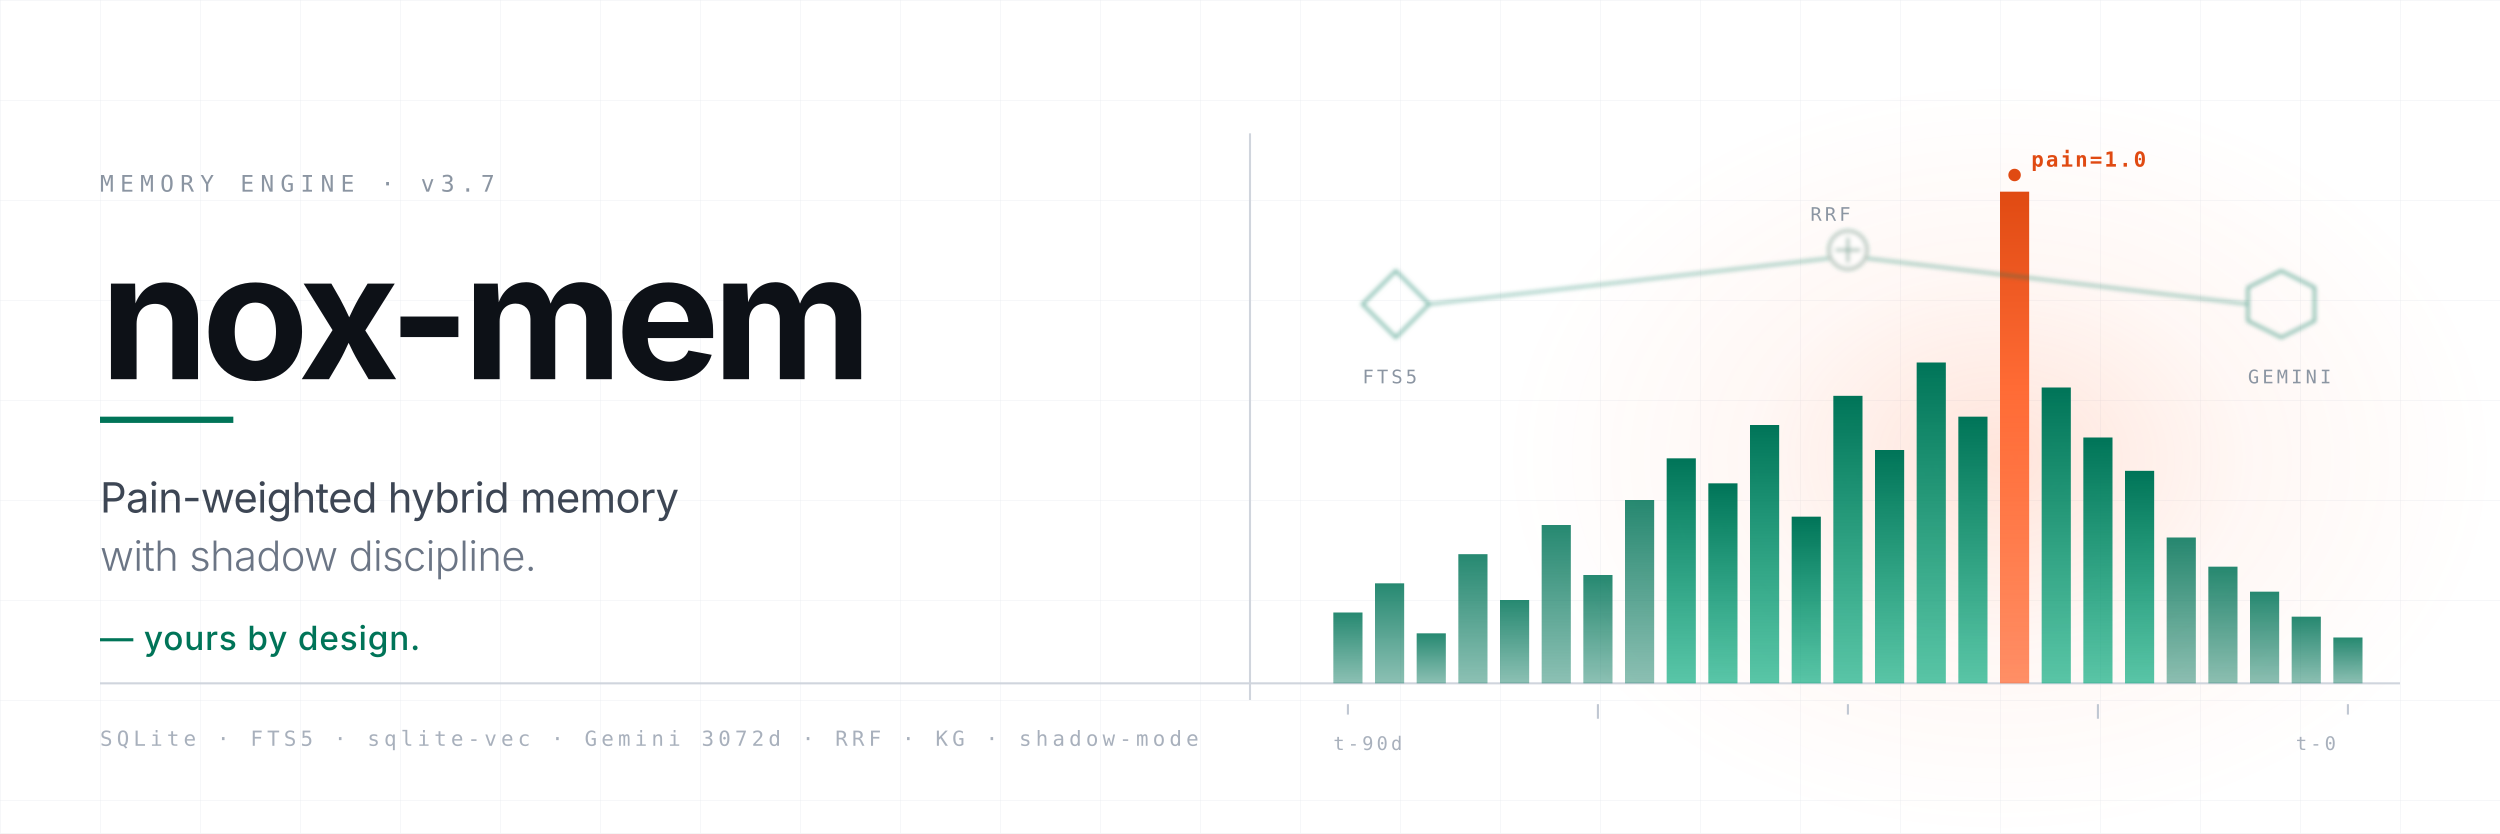
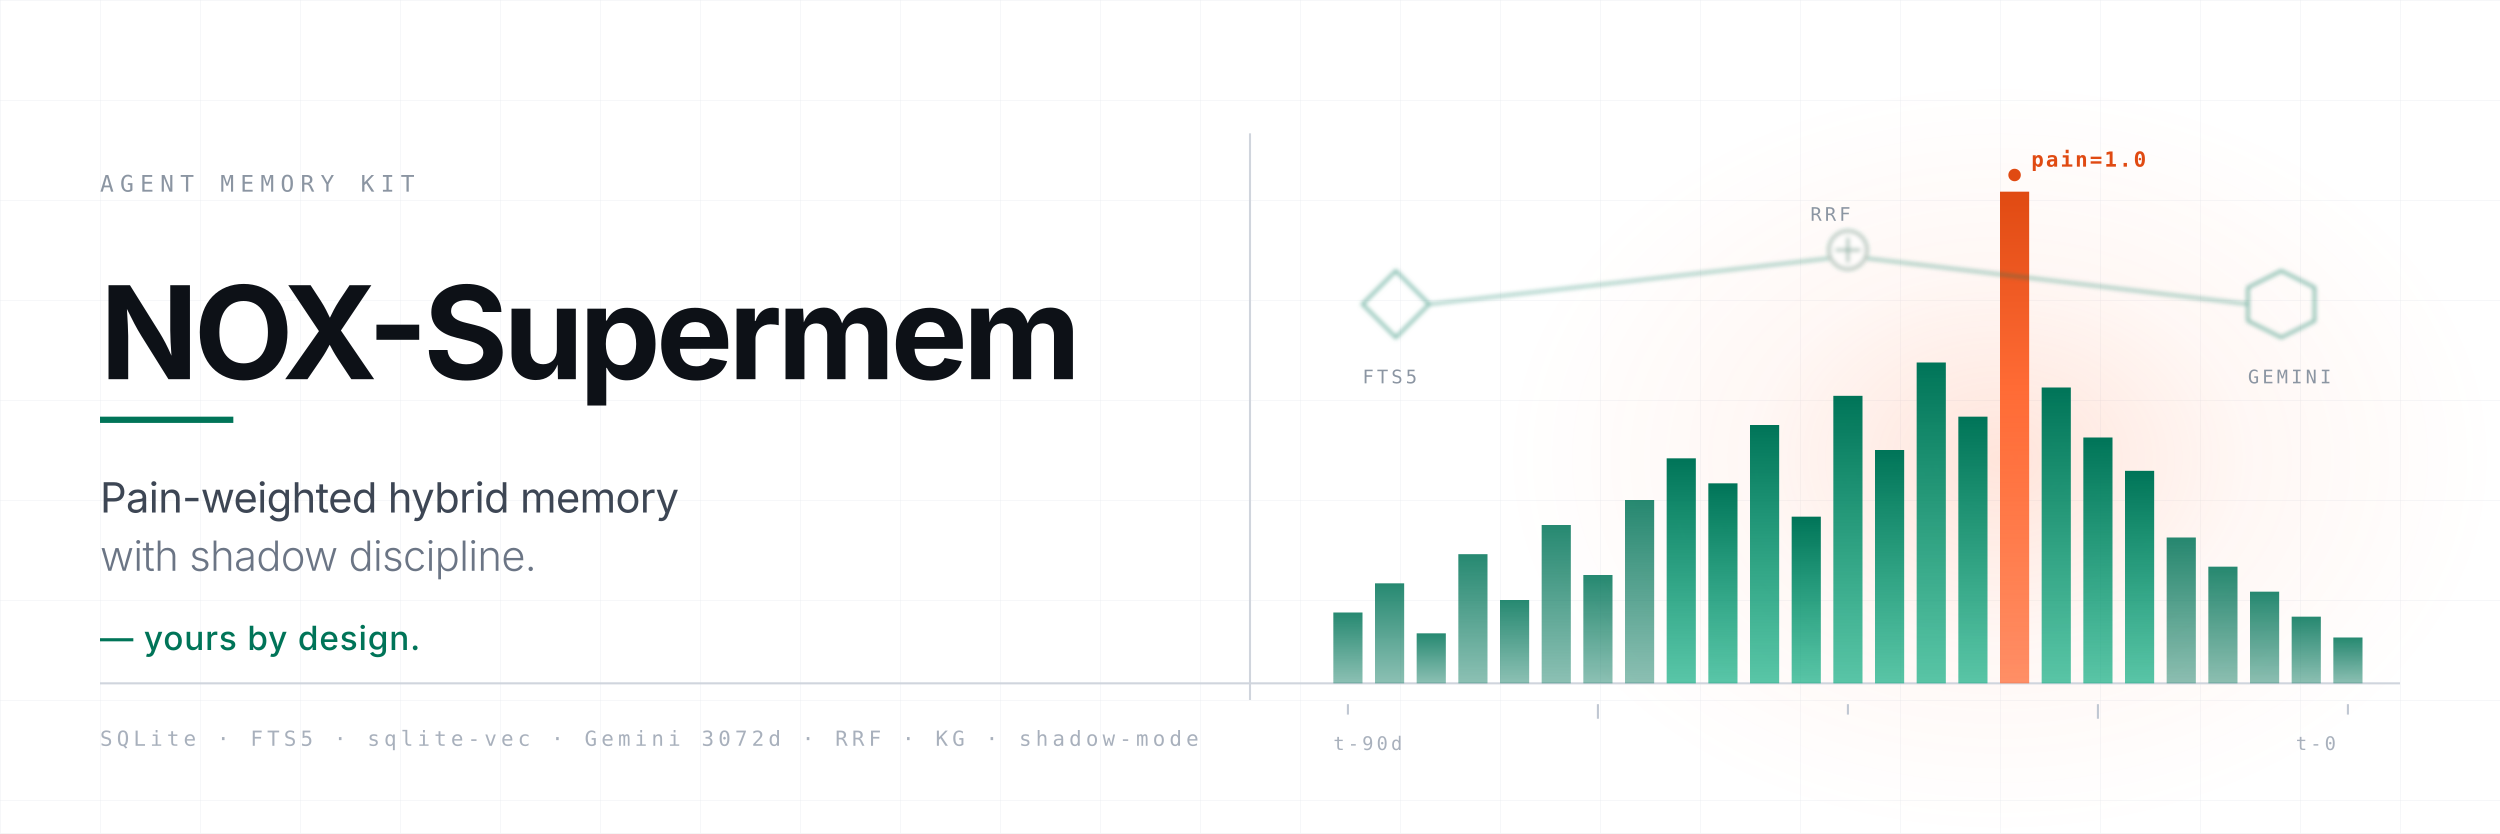
- <svg xmlns="http://www.w3.org/2000/svg" width="1200" height="400" viewBox="0 0 1200 400" role="img" aria-label="nox-mem — Pain-weighted hybrid memory with shadow discipline, yours by design">
+ <svg xmlns="http://www.w3.org/2000/svg" width="1200" height="400" viewBox="0 0 1200 400" role="img" aria-label="NOX-Supermem — Pain-weighted hybrid memory with shadow discipline, yours by design">
  <defs>
    <linearGradient id="painLow-l" x1="0" y1="1" x2="0" y2="0">
      <stop offset="0" stop-color="#007458" stop-opacity="0.45" />
      <stop offset="1" stop-color="#007458" stop-opacity="0.85" />
    </linearGradient>
    <linearGradient id="painMid-l" x1="0" y1="1" x2="0" y2="0">
      <stop offset="0" stop-color="#00A87A" stop-opacity="0.65" />
      <stop offset="1" stop-color="#007458" stop-opacity="1" />
    </linearGradient>
    <linearGradient id="painHigh-l" x1="0" y1="1" x2="0" y2="0">
      <stop offset="0" stop-color="#FF6B35" stop-opacity="0.75" />
      <stop offset="0.6" stop-color="#FF6B35" stop-opacity="1" />
      <stop offset="1" stop-color="#E04A12" stop-opacity="1" />
    </linearGradient>
    <radialGradient id="punctumGlow-l" cx="0.5" cy="0.5" r="0.5">
      <stop offset="0" stop-color="#FF6B35" stop-opacity="0.18" />
      <stop offset="0.5" stop-color="#FF6B35" stop-opacity="0.05" />
      <stop offset="1" stop-color="#FF6B35" stop-opacity="0" />
    </radialGradient>
    <pattern id="microGrid-l" width="48" height="48" patternUnits="userSpaceOnUse">
      <path d="M 48 0 L 0 0 0 48" fill="none" stroke="#E8EAEF" stroke-width="0.5" />
    </pattern>
    <filter id="softGlow-l" x="-20%" y="-20%" width="140%" height="140%">
      <feGaussianBlur stdDeviation="1.0" />
    </filter>
  </defs>
  <rect width="1200" height="400" fill="#FFFFFF" />
  <rect width="1200" height="400" fill="url(#microGrid-l)" opacity="0.8" />
  <ellipse cx="960" cy="220" rx="240" ry="180" fill="url(#punctumGlow-l)" />
  <line x1="48" y1="328" x2="1152" y2="328" stroke="#D0D5DD" stroke-width="1" />
-   <text x="48" y="92" fill="#8B95A2" font-family="'JetBrains Mono', 'SF Mono', 'Menlo', monospace" font-size="11" font-weight="500" letter-spacing="3">MEMORY ENGINE  ·  v3.7</text>
-   <text x="48" y="182" fill="#0D1117" font-family="'Inter', 'Helvetica Neue', 'Arial', sans-serif" font-size="84" font-weight="700" letter-spacing="-3.5">nox-mem</text>
+   <text x="48" y="92" fill="#8B95A2" font-family="'JetBrains Mono', 'SF Mono', 'Menlo', monospace" font-size="11" font-weight="500" letter-spacing="3">AGENT MEMORY KIT</text>
+   <text x="48" y="182" fill="#0D1117" font-family="'Inter', 'Helvetica Neue', 'Arial', sans-serif" font-size="62" font-weight="700" letter-spacing="-2.2">NOX-Supermem</text>
  <rect x="48" y="200" width="64" height="3" fill="#007458" />
  <text x="48" y="246" fill="#3D4654" font-family="'Inter', 'Helvetica Neue', 'Arial', sans-serif" font-size="20" font-weight="400" letter-spacing="-0.3">Pain-weighted hybrid memory</text>
  <text x="48" y="274" fill="#6B7585" font-family="'Inter', 'Helvetica Neue', 'Arial', sans-serif" font-size="20" font-weight="300" letter-spacing="-0.3">with shadow discipline.</text>
  <text x="48" y="312" fill="#007458" font-family="'Inter', 'Helvetica Neue', 'Arial', sans-serif" font-size="16" font-weight="500" letter-spacing="0.4">— yours by design.</text>
  <text x="48" y="358" fill="#A8B0BC" font-family="'JetBrains Mono', 'SF Mono', 'Menlo', monospace" font-size="10" letter-spacing="2">SQLite · FTS5 · sqlite-vec · Gemini 3072d · RRF · KG · shadow-mode</text>
  <g>
    <rect x="640" y="294" width="14" height="34" fill="url(#painLow-l)" />
    <rect x="660" y="280" width="14" height="48" fill="url(#painLow-l)" />
    <rect x="680" y="304" width="14" height="24" fill="url(#painLow-l)" />
    <rect x="700" y="266" width="14" height="62" fill="url(#painLow-l)" />
    <rect x="720" y="288" width="14" height="40" fill="url(#painLow-l)" />
    <rect x="740" y="252" width="14" height="76" fill="url(#painLow-l)" />
    <rect x="760" y="276" width="14" height="52" fill="url(#painLow-l)" />
    <rect x="780" y="240" width="14" height="88" fill="url(#painLow-l)" />
    <rect x="800" y="220" width="14" height="108" fill="url(#painMid-l)" />
    <rect x="820" y="232" width="14" height="96" fill="url(#painMid-l)" />
    <rect x="840" y="204" width="14" height="124" fill="url(#painMid-l)" />
    <rect x="860" y="248" width="14" height="80" fill="url(#painMid-l)" />
    <rect x="880" y="190" width="14" height="138" fill="url(#painMid-l)" />
    <rect x="900" y="216" width="14" height="112" fill="url(#painMid-l)" />
    <rect x="920" y="174" width="14" height="154" fill="url(#painMid-l)" />
    <rect x="940" y="200" width="14" height="128" fill="url(#painMid-l)" />
    <rect x="960" y="92" width="14" height="236" fill="url(#painHigh-l)" />
    <circle cx="967" cy="84" r="3" fill="#E04A12" />
    <rect x="980" y="186" width="14" height="142" fill="url(#painMid-l)" />
    <rect x="1000" y="210" width="14" height="118" fill="url(#painMid-l)" />
    <rect x="1020" y="226" width="14" height="102" fill="url(#painMid-l)" />
    <rect x="1040" y="258" width="14" height="70" fill="url(#painLow-l)" />
    <rect x="1060" y="272" width="14" height="56" fill="url(#painLow-l)" />
    <rect x="1080" y="284" width="14" height="44" fill="url(#painLow-l)" />
    <rect x="1100" y="296" width="14" height="32" fill="url(#painLow-l)" />
    <rect x="1120" y="306" width="14" height="22" fill="url(#painLow-l)" />
  </g>
  <g stroke="#C0C7D2" stroke-width="1">
    <line x1="647" y1="338" x2="647" y2="343" />
    <line x1="767" y1="338" x2="767" y2="345" />
    <line x1="887" y1="338" x2="887" y2="343" />
    <line x1="1007" y1="338" x2="1007" y2="345" />
    <line x1="1127" y1="338" x2="1127" y2="343" />
  </g>
  <text x="640" y="360" fill="#A8B0BC" font-family="'JetBrains Mono', 'SF Mono', 'Menlo', monospace" font-size="9" letter-spacing="1.5">t-90d</text>
  <text x="1102" y="360" fill="#A8B0BC" font-family="'JetBrains Mono', 'SF Mono', 'Menlo', monospace" font-size="9" letter-spacing="1.5">t-0</text>
  <text x="975" y="80" fill="#E04A12" font-family="'JetBrains Mono', 'SF Mono', 'Menlo', monospace" font-size="10" font-weight="600" letter-spacing="1">pain=1.0</text>
  <g opacity="0.55" filter="url(#softGlow-l)">
    <path d="M 670 130 L 686 146 L 670 162 L 654 146 Z" fill="none" stroke="#007458" stroke-width="1.3" />
    <path d="M 1095 130 L 1111 138 L 1111 154 L 1095 162 L 1079 154 L 1079 138 Z" fill="none" stroke="#007458" stroke-width="1.3" />
    <circle cx="887" cy="120" r="9" fill="#FFFFFF" stroke="#007458" stroke-width="1.3" />
    <line x1="881" y1="120" x2="893" y2="120" stroke="#007458" stroke-width="1.3" />
    <line x1="887" y1="114" x2="887" y2="126" stroke="#007458" stroke-width="1.3" />
    <line x1="686" y1="146" x2="878" y2="124" stroke="#007458" stroke-width="1" />
    <line x1="1079" y1="146" x2="896" y2="124" stroke="#007458" stroke-width="1" />
  </g>
  <text x="654" y="184" fill="#8B95A2" font-family="'JetBrains Mono', 'SF Mono', 'Menlo', monospace" font-size="9" letter-spacing="1.5">FTS5</text>
  <text x="869" y="106" fill="#8B95A2" font-family="'JetBrains Mono', 'SF Mono', 'Menlo', monospace" font-size="9" letter-spacing="1.5">RRF</text>
  <text x="1079" y="184" fill="#8B95A2" font-family="'JetBrains Mono', 'SF Mono', 'Menlo', monospace" font-size="9" letter-spacing="1.5">GEMINI</text>
  <line x1="600" y1="64" x2="600" y2="336" stroke="#D0D5DD" stroke-width="1" />
</svg>
